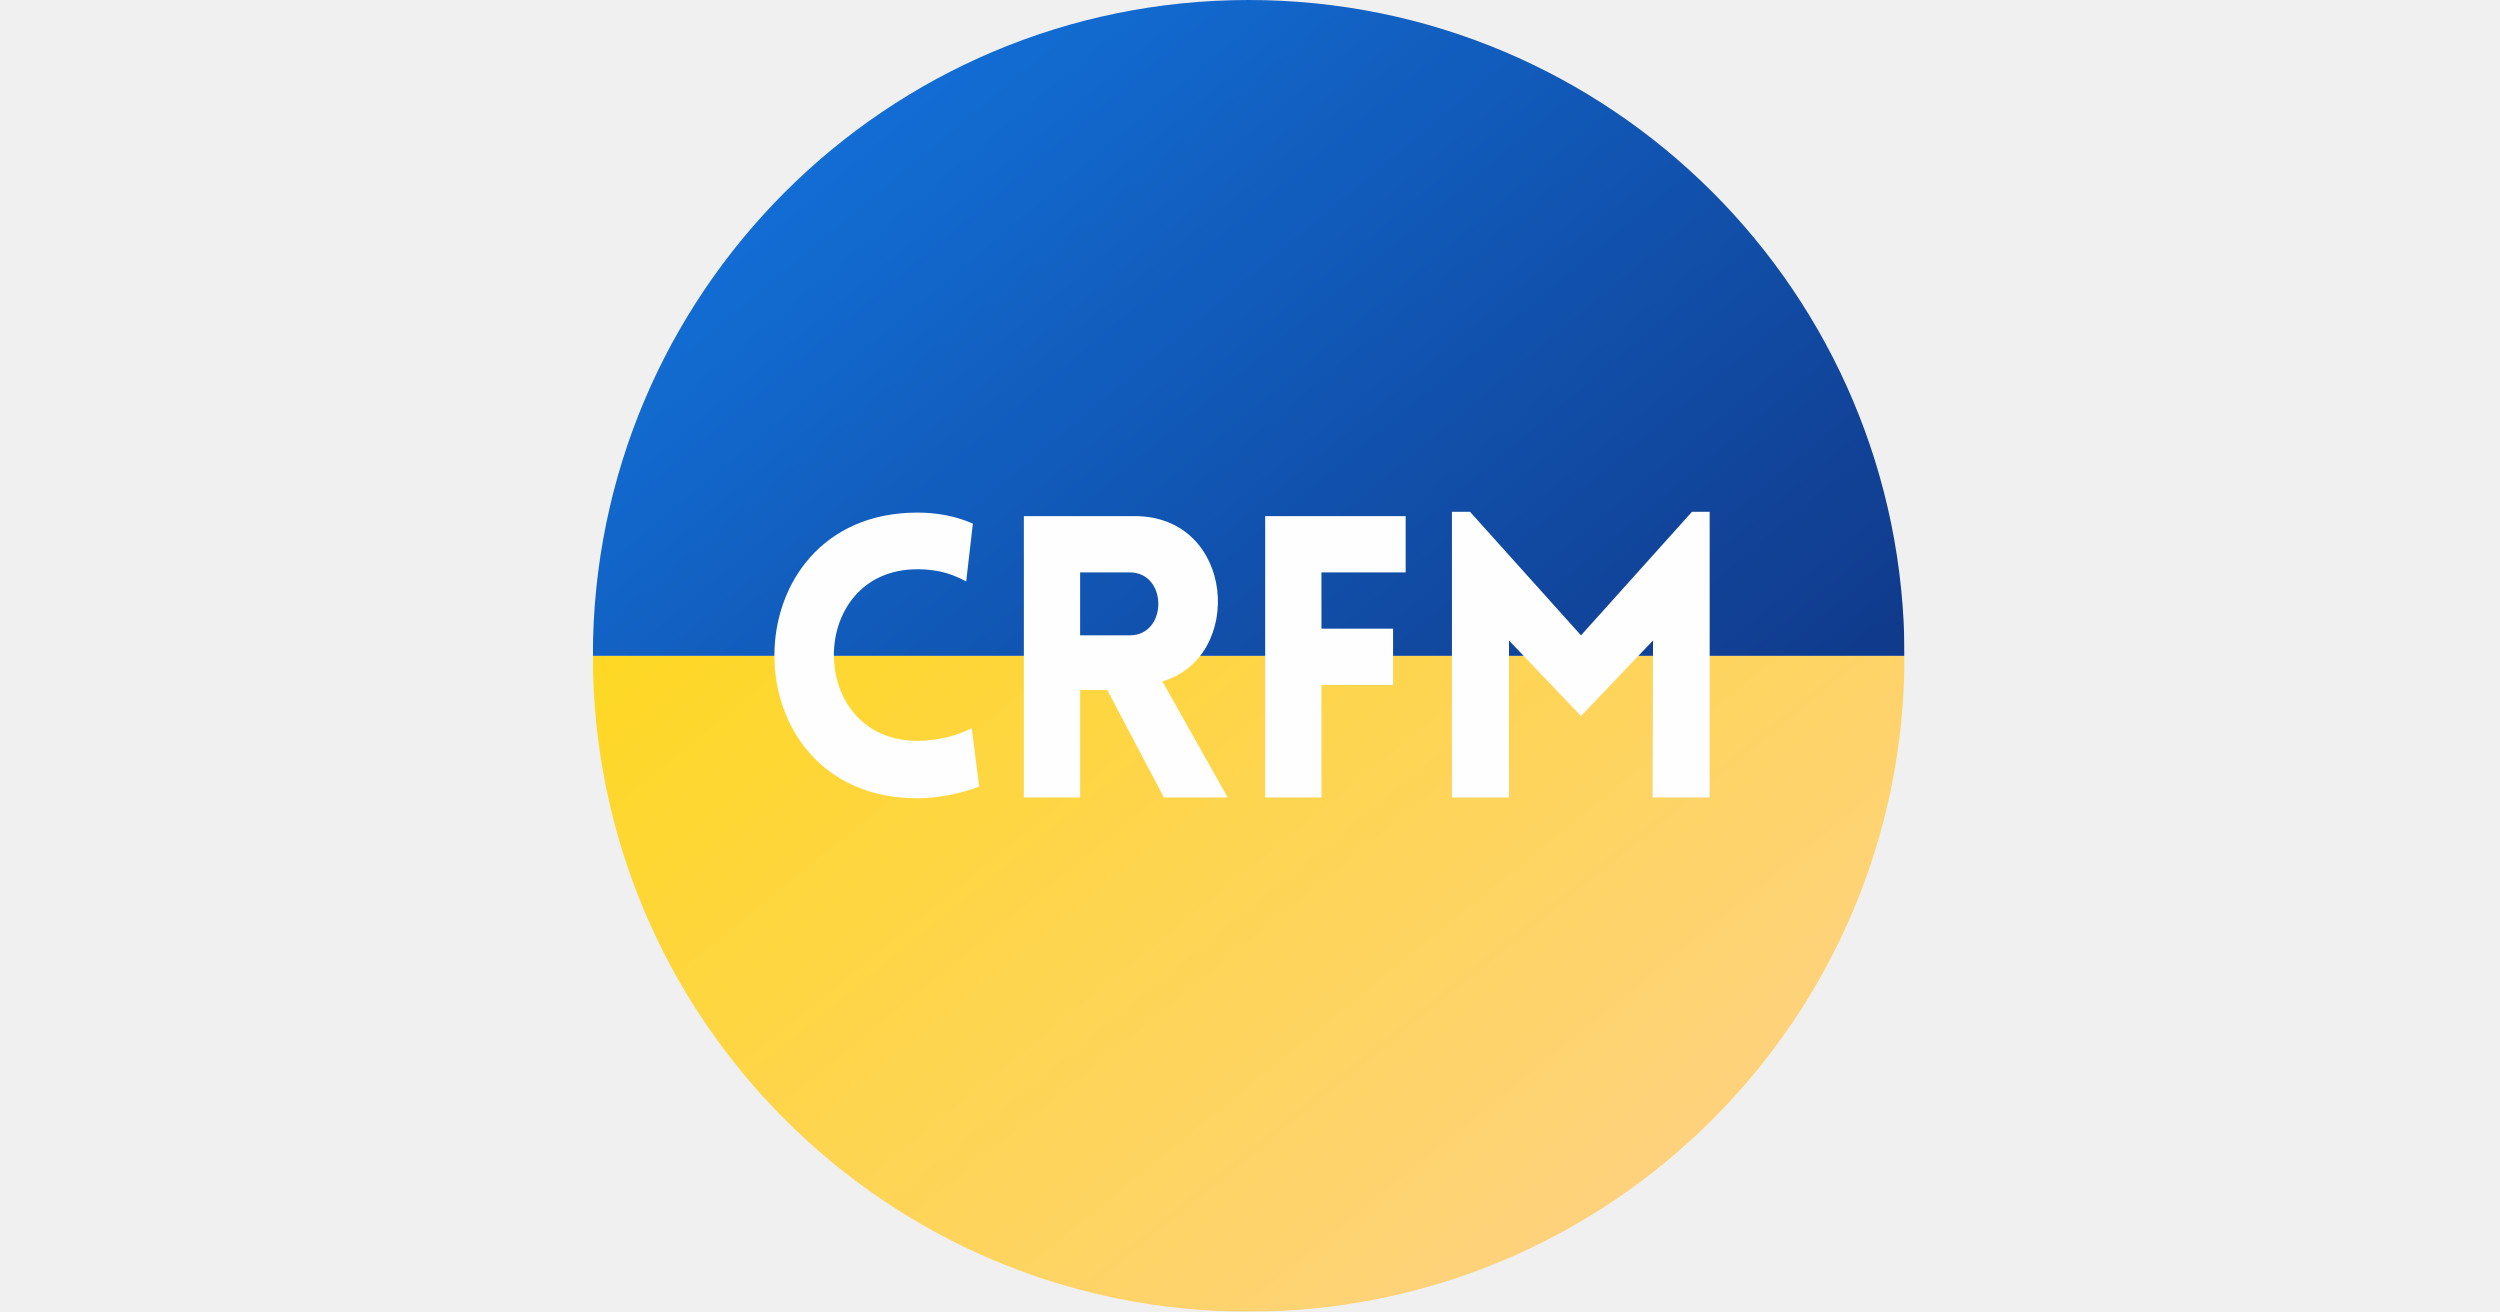
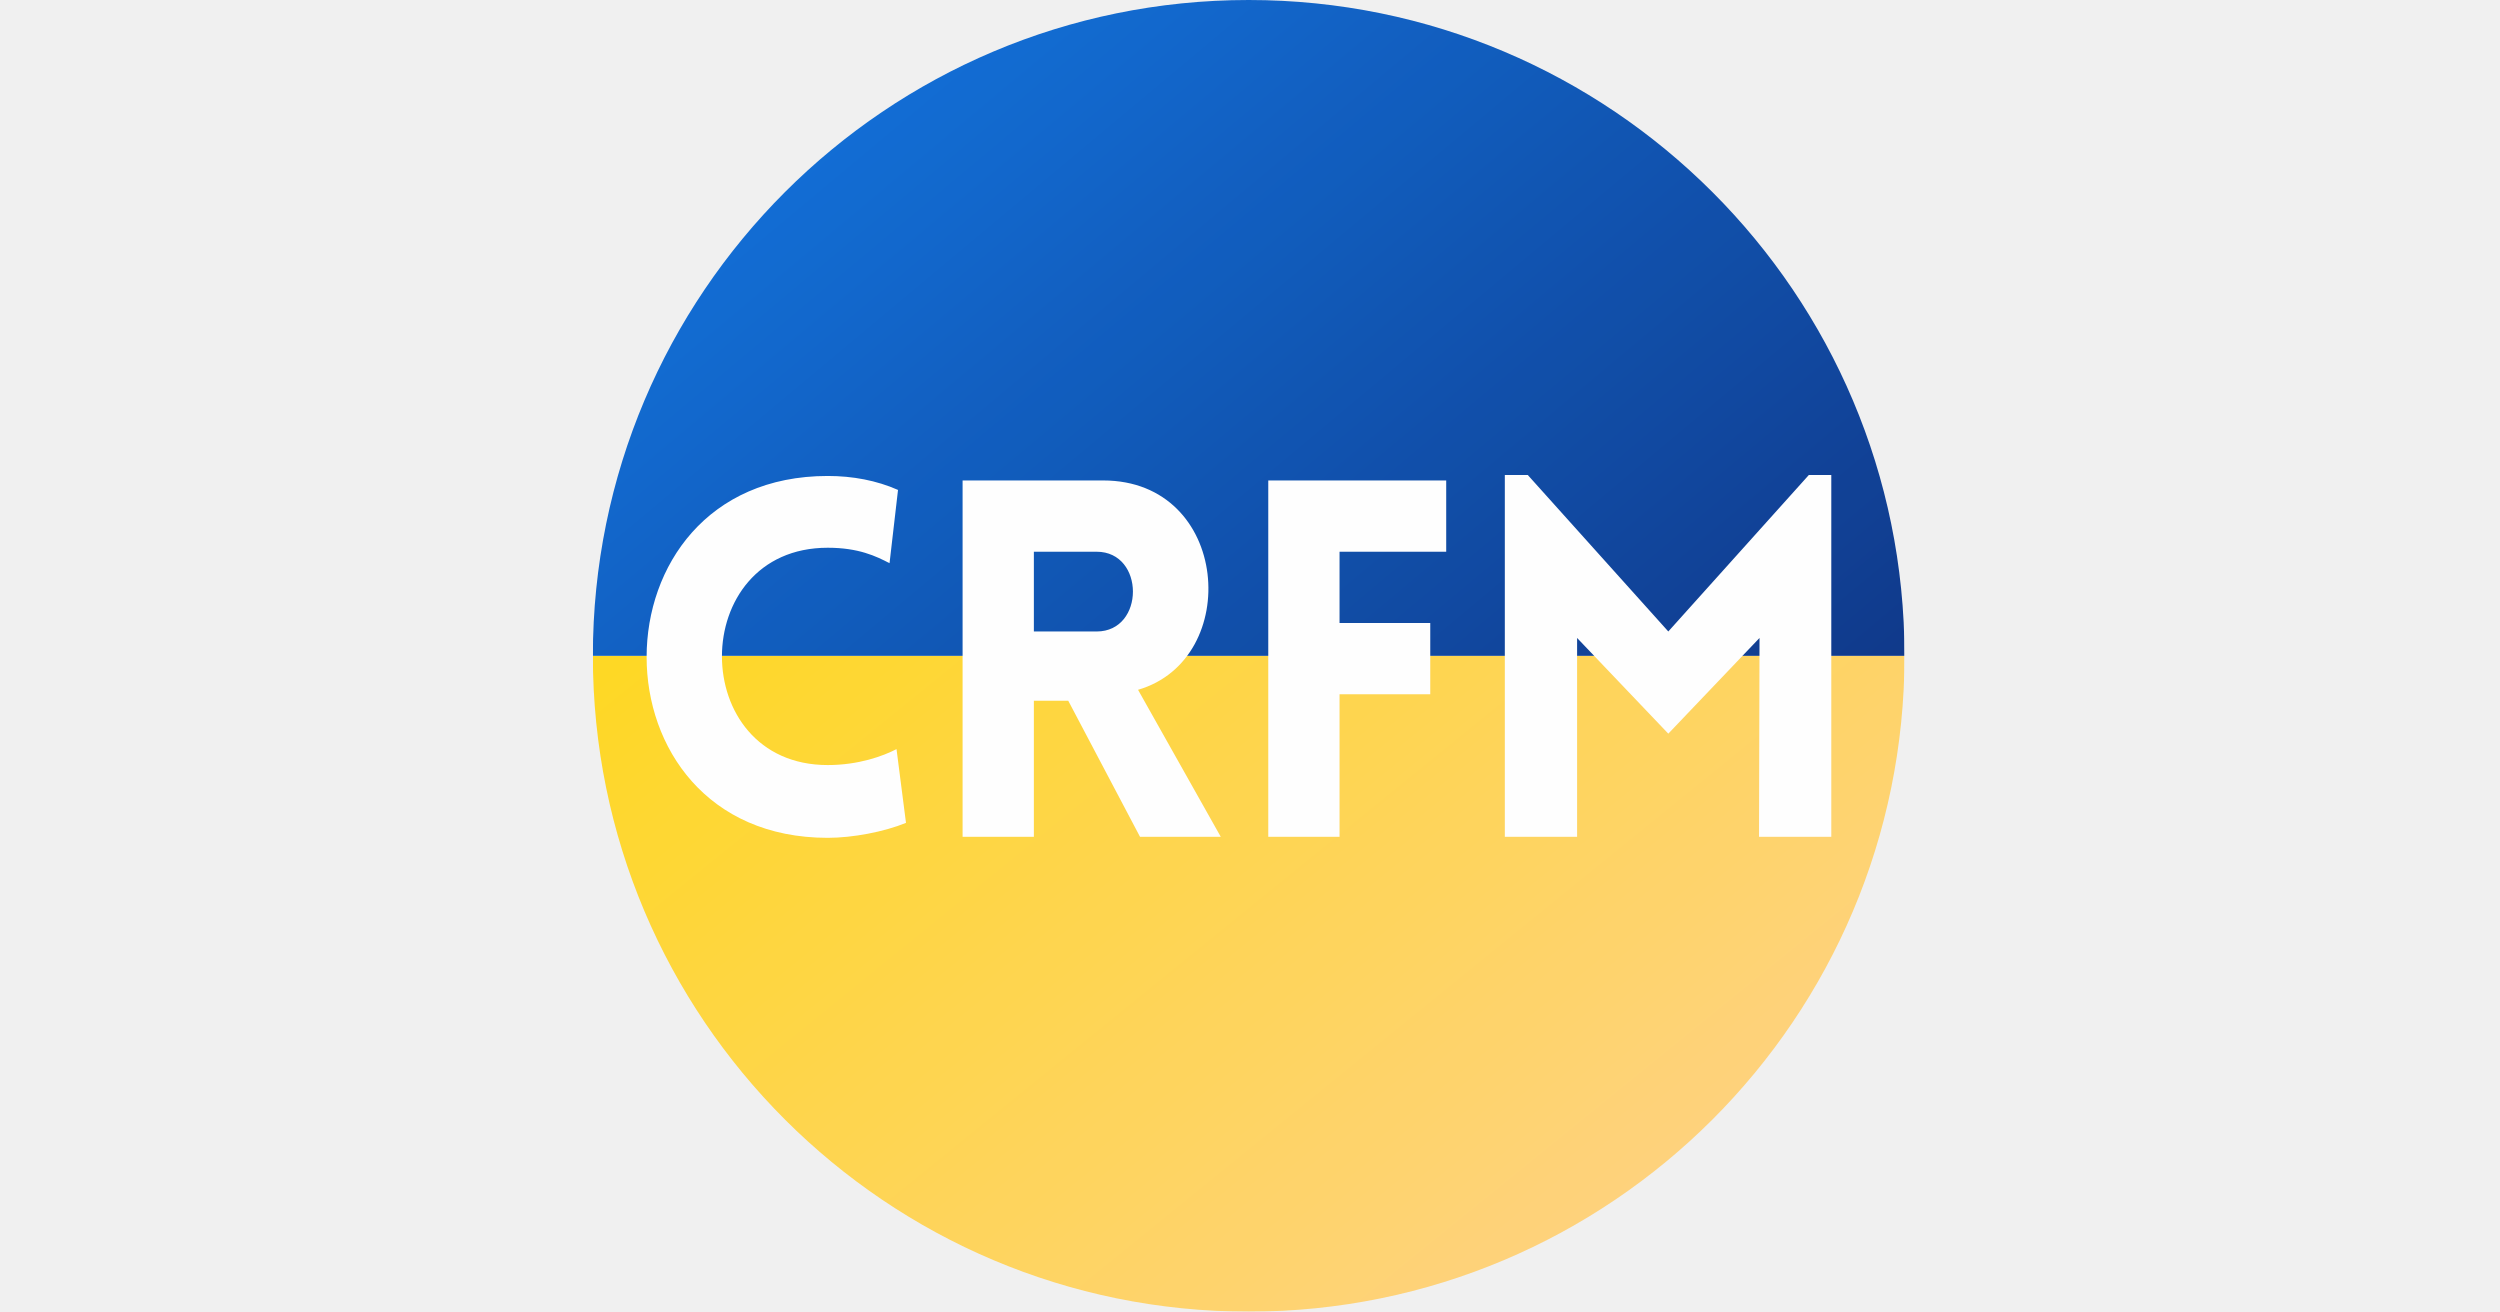
<svg xmlns="http://www.w3.org/2000/svg" width="953" height="500" fill="none">
  <mask id="a" width="500" height="500" x="226" y="0" maskUnits="userSpaceOnUse" style="mask-type:alpha">
    <circle cx="476" cy="250" r="250" fill="#D9D9D9" fill-opacity=".93" />
  </mask>
  <g mask="url(#a)">
    <path fill="url(#b)" d="M226 250h500v250H226z" />
    <path fill="url(#c)" d="M226 0h500v250H226z" />
-     <path fill="#fff" d="M368.311 221.65c-4.05-2.1-9.3-4.65-18.6-4.65-42.45 0-42.45 65.4 0 65.4 9.3 0 16.65-2.7 20.7-4.8l2.85 22.2c-6.6 2.7-16.05 4.5-23.55 4.5-72.75 0-72.6-108.9 0-108.9 7.5 0 14.7 1.35 21.15 4.2l-2.55 22.05ZM467.995 304h-24.3l-21.6-40.95h-10.35V304h-21.45V196.75h42.3c38.25 0 42 53.85 10.5 63l24.9 44.25Zm-56.25-85.8v24h18.9c14.55 0 14.55-24 0-24h-18.9Zm124.092 0h-32.1v21.45h27.3v21.45h-27.3V304h-21.45V196.75h53.55v21.45Zm66.842 24 42.3-47.1h6.75V304h-21.75l.15-59.85-27.45 28.8-27.45-28.8V304h-21.75V195.1h6.9l42.3 47.1Z" />
+     <path fill="#fff" d="M339.093 214.69c-5.13-2.66-11.78-5.89-23.56-5.89-53.77 0-53.77 82.84 0 82.84 11.78 0 21.09-3.42 26.22-6.08l3.61 28.12c-8.36 3.42-20.33 5.7-29.83 5.7-92.15 0-91.96-137.94 0-137.94 9.5 0 18.62 1.71 26.79 5.32l-3.23 27.93ZM465.36 319h-30.78l-27.36-51.87h-13.11V319h-27.17V183.15h53.58c48.45 0 53.2 68.21 13.3 79.8L465.36 319Zm-71.25-108.68v30.4h23.94c18.43 0 18.43-30.4 0-30.4h-23.94Zm157.184 0h-40.66v27.17h34.58v27.17h-34.58V319h-27.17V183.15h67.83v27.17Zm84.665 30.4 53.58-59.66h8.55V319h-27.55l.19-75.81-34.77 36.48-34.77-36.48V319h-27.55V181.06h8.74l53.58 59.66Z" />
  </g>
  <defs>
    <linearGradient id="b" x1="304" x2="619" y1="72" y2="460" gradientUnits="userSpaceOnUse">
      <stop stop-color="gold" />
      <stop offset="1" stop-color="#FFD075" />
    </linearGradient>
    <linearGradient id="c" x1="307" x2="634" y1="53.5" y2="444.5" gradientUnits="userSpaceOnUse">
      <stop stop-color="#0265D4" />
      <stop offset="1" stop-color="#002072" />
    </linearGradient>
  </defs>
</svg>
